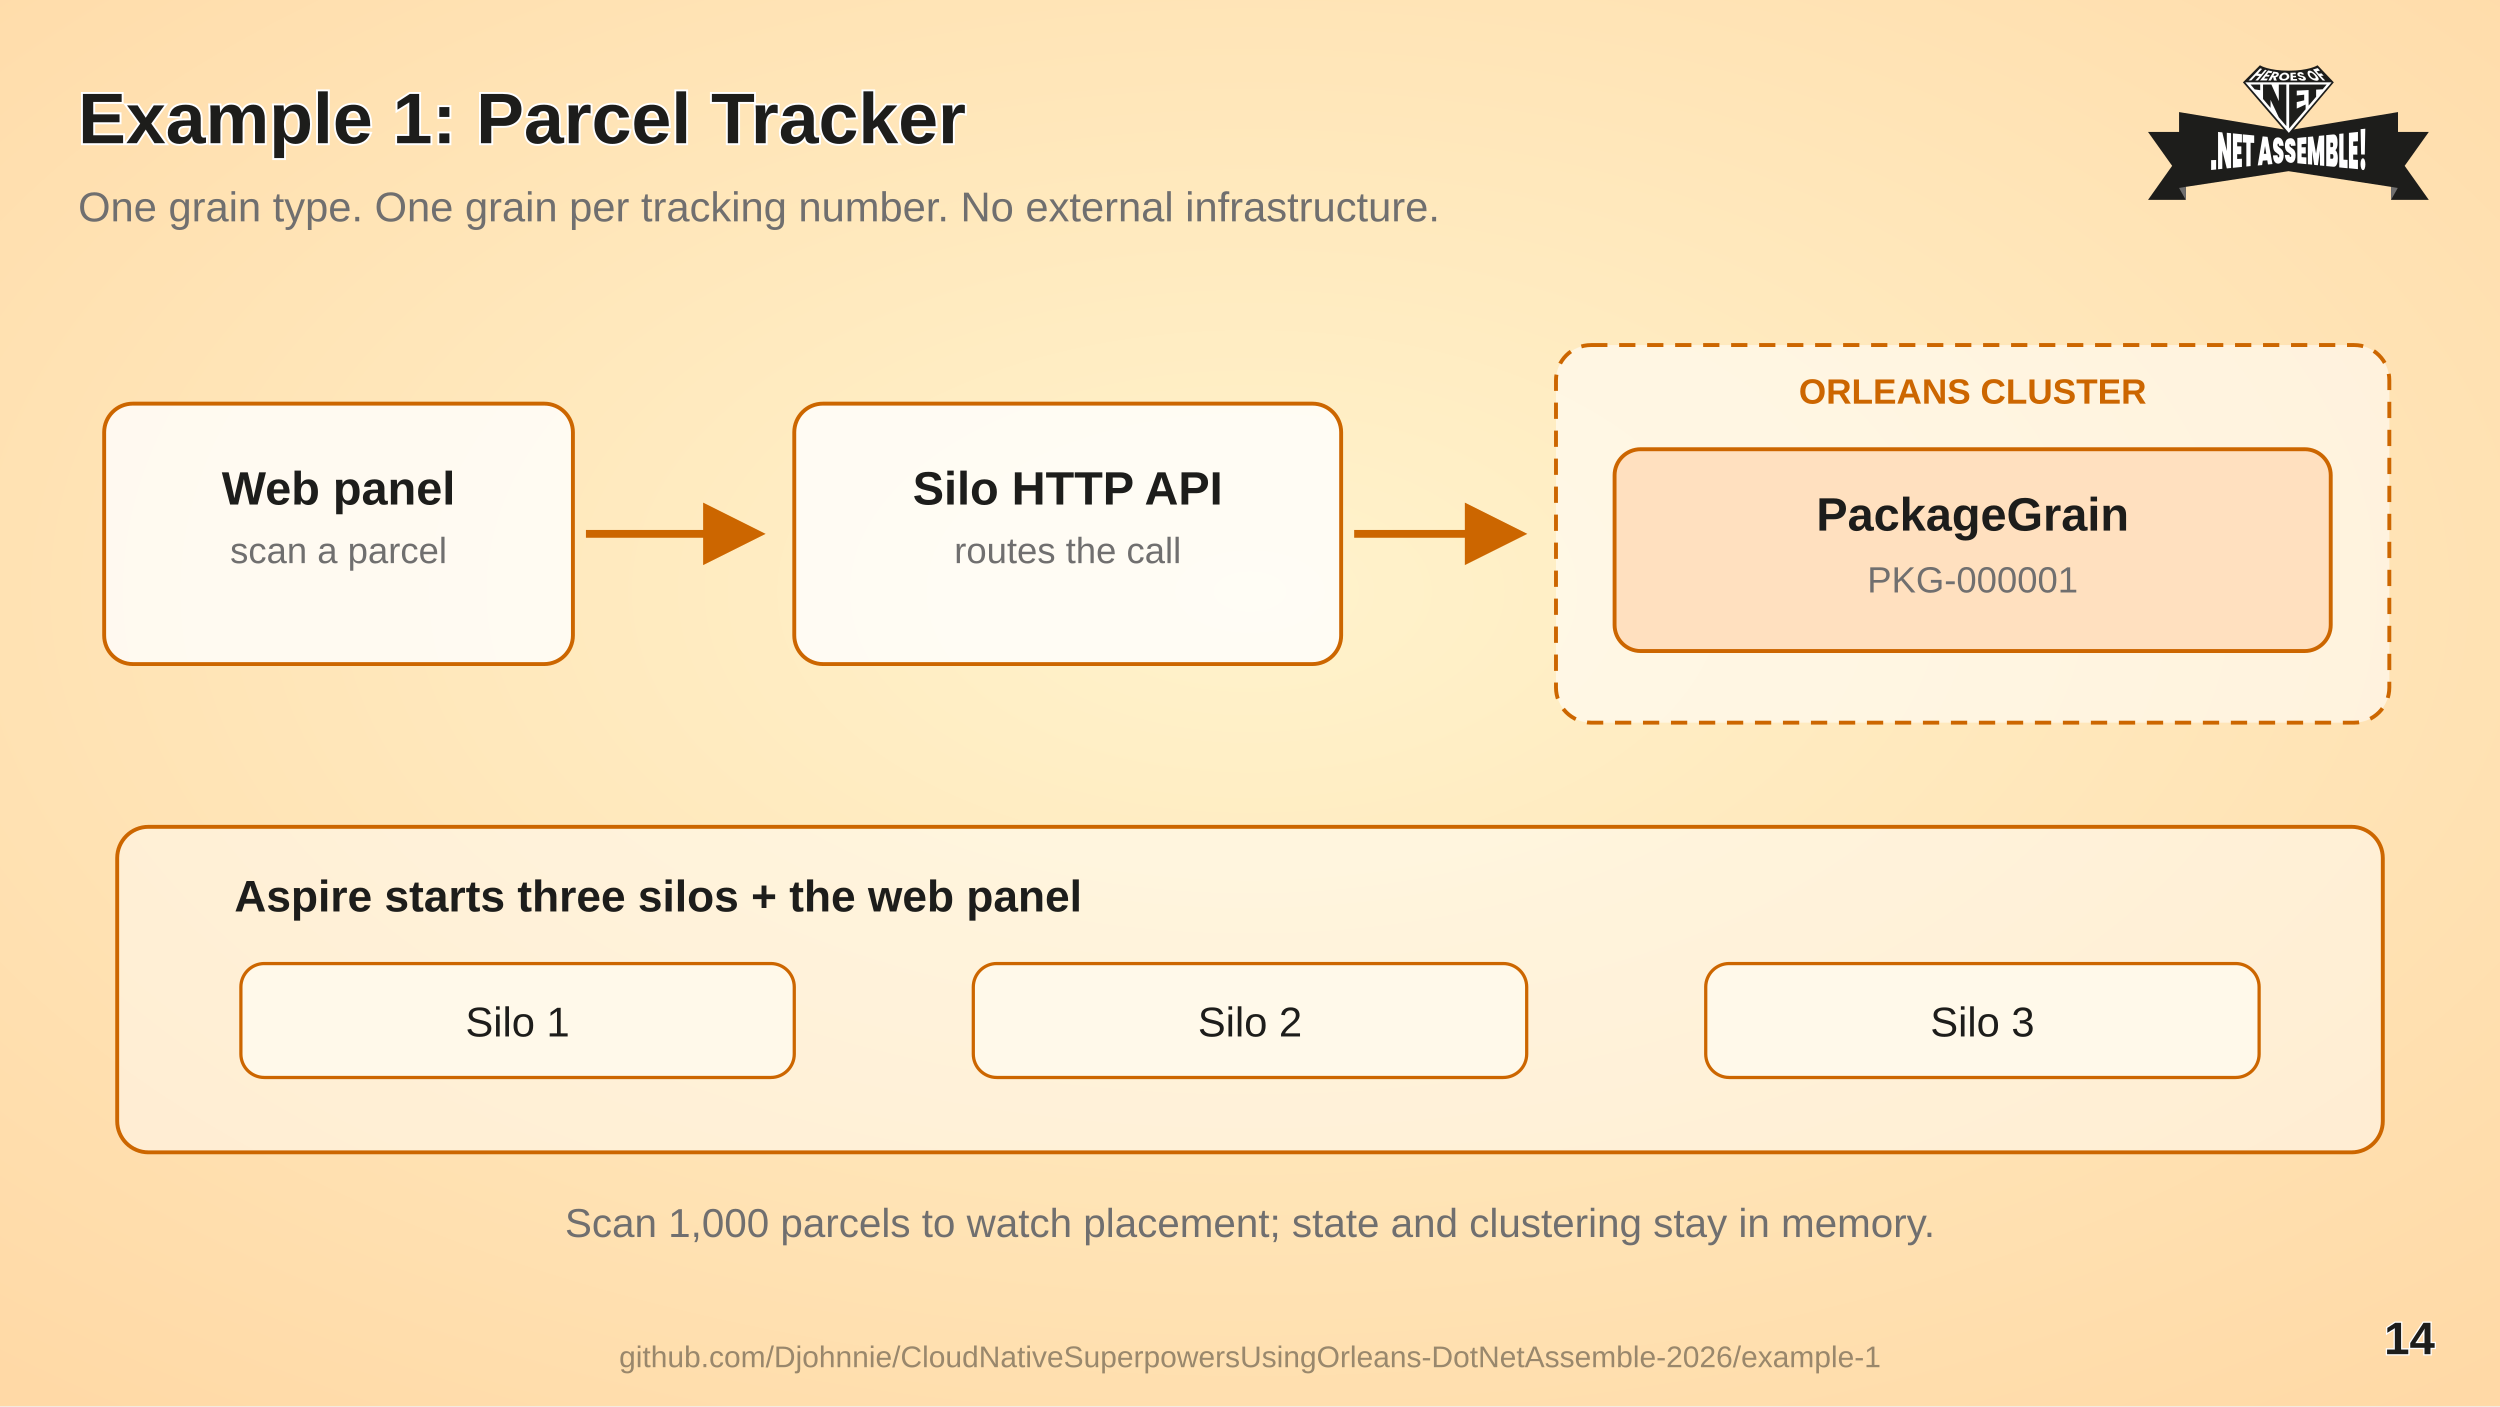
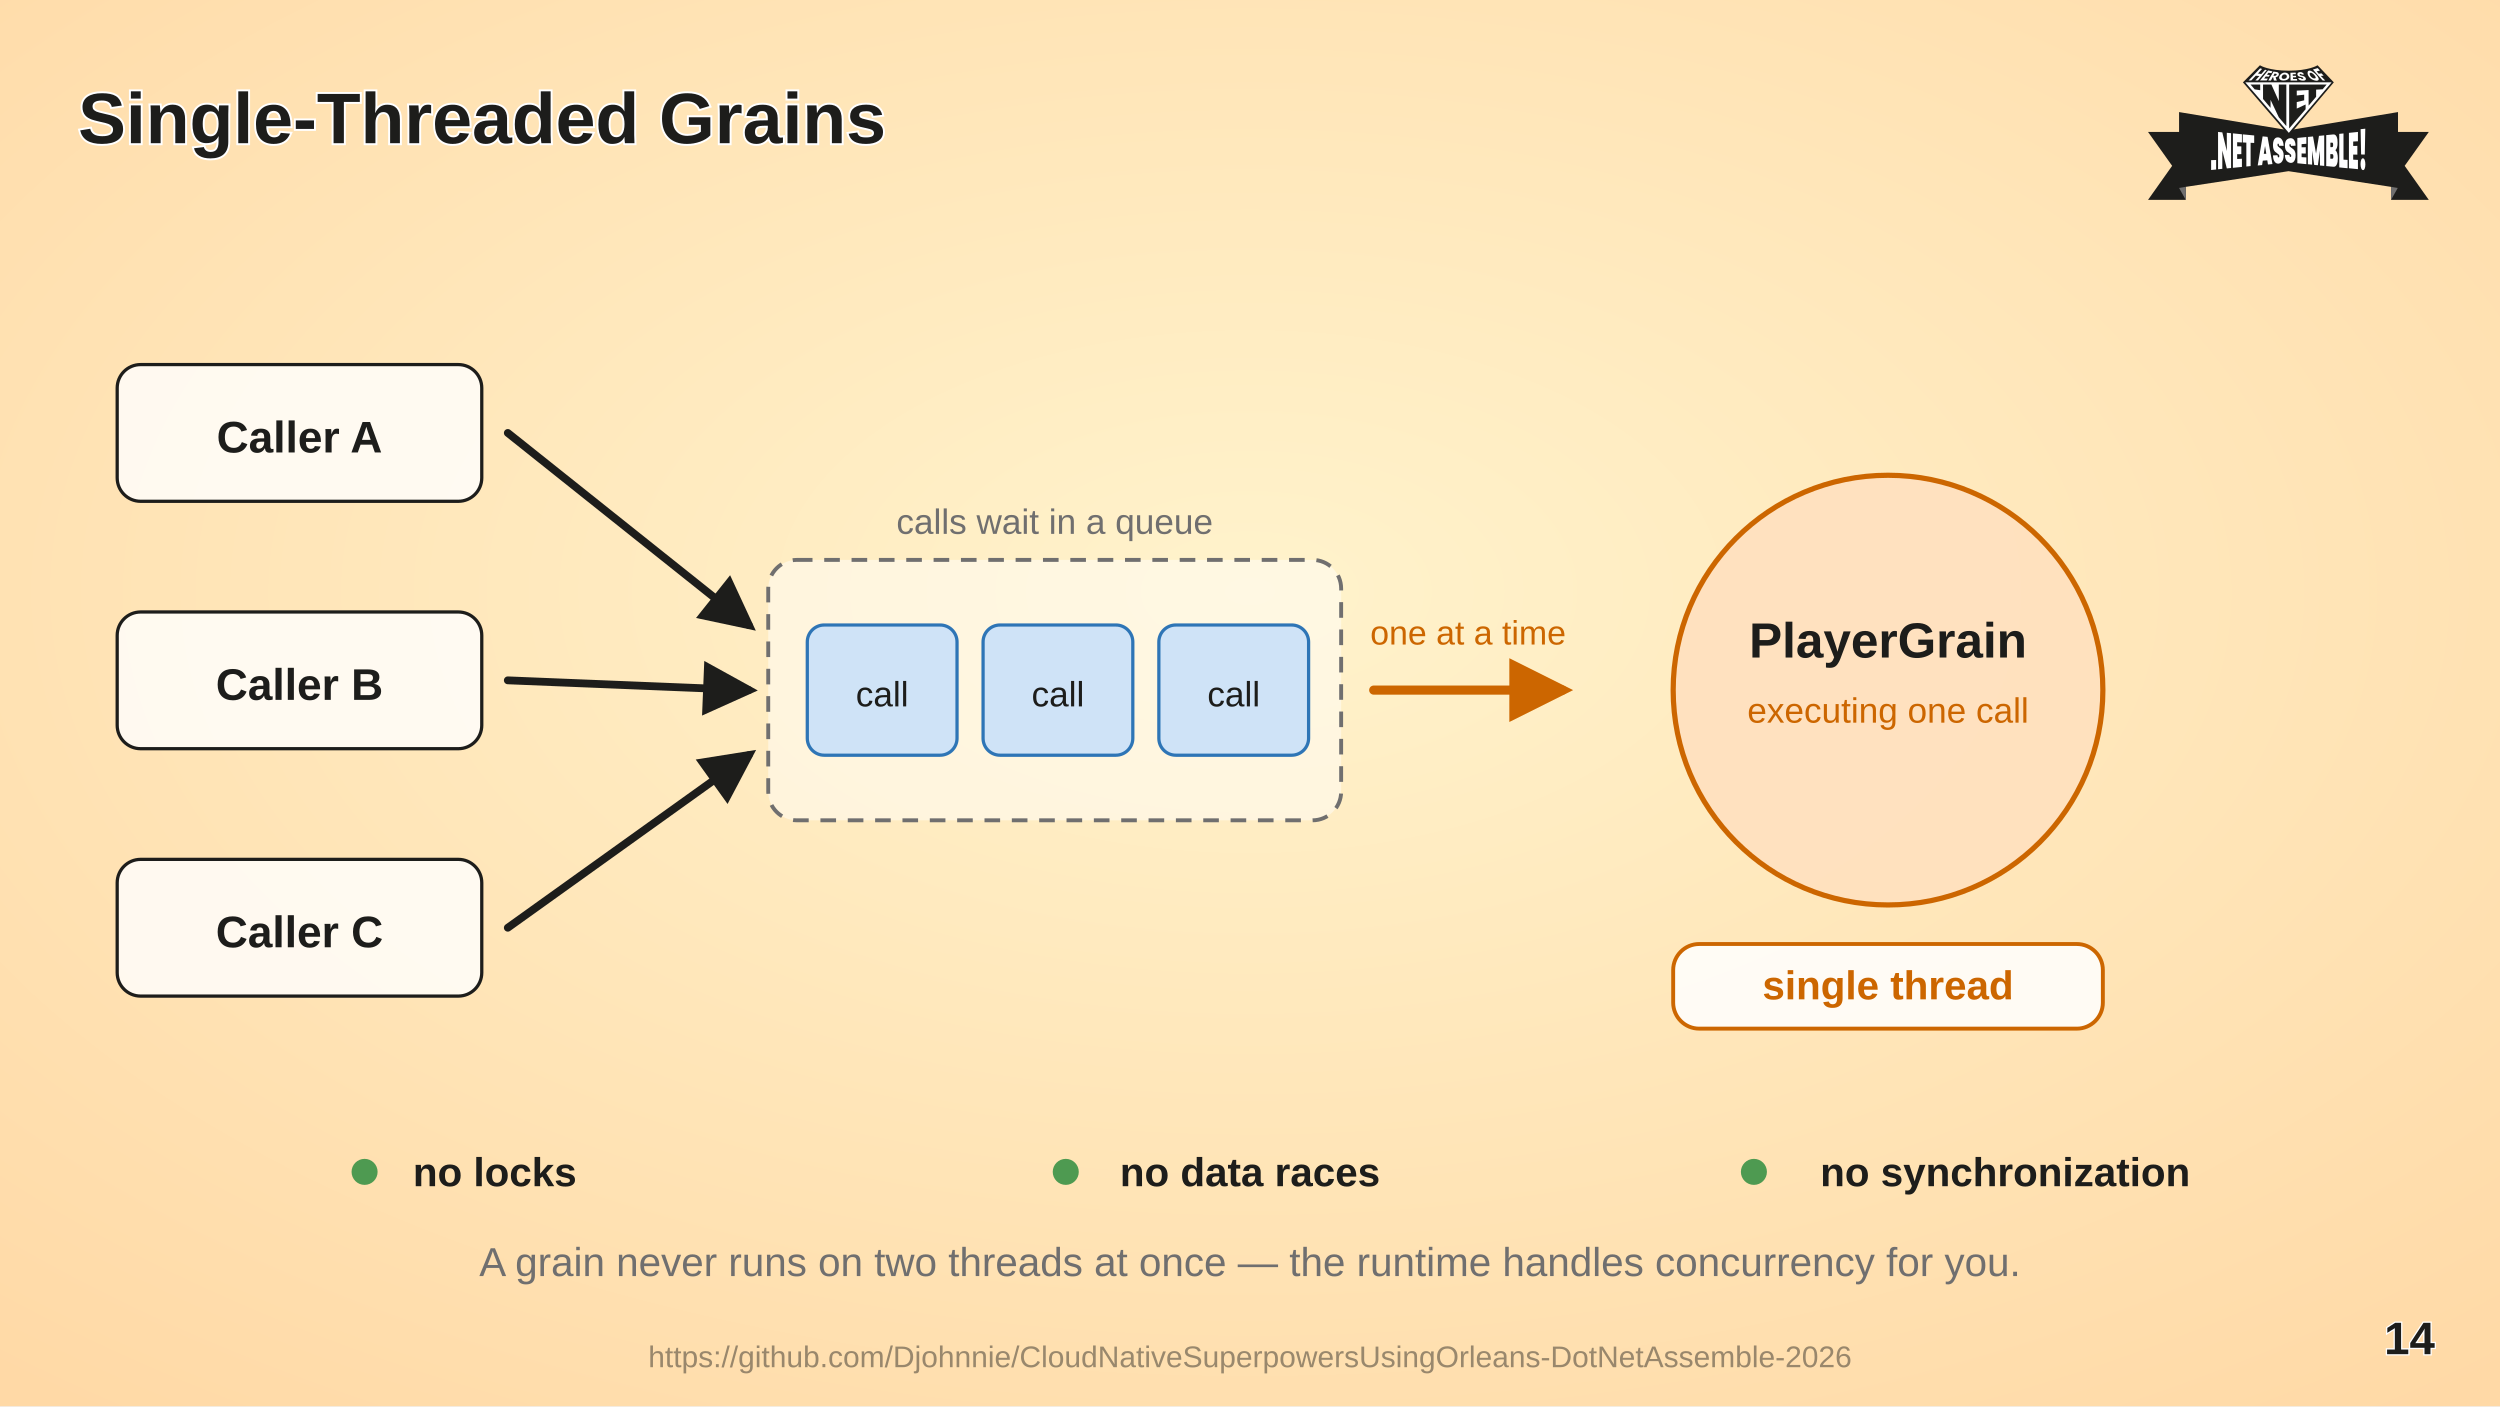
<svg xmlns="http://www.w3.org/2000/svg" version="1.1" width="3840" height="2160" viewBox="0 0 3840 2160">
  <defs>
    <radialGradient id="bgGradient" cx="50%" cy="42%" r="75%" gradientUnits="objectBoundingBox">
      <stop offset="0" style="stop-color:#FFF3CC" />
      <stop offset="1" style="stop-color:#FFD9A6" />
    </radialGradient>
-     <marker id="arrow" viewBox="0 0 12 12" refX="10" refY="6" markerWidth="8" markerHeight="8" orient="auto">
-       <path d="M0 0 L12 6 L0 12 z" fill="#CC6600" />
-     </marker>
  </defs>
  <rect x="0" y="0" width="3840" height="2160" fill="url(#bgGradient)" />
-   <text x="120" y="220" font-family="Arial, Helvetica, sans-serif" font-size="110" font-weight="bold" fill="#1D1D1B" stroke="#FFFFFF" stroke-width="6" paint-order="stroke">Example 1: Parcel Tracker</text>
+   <text x="120" y="220" font-family="Arial, Helvetica, sans-serif" font-size="110" font-weight="bold" fill="#1D1D1B" stroke="#FFFFFF" stroke-width="6" paint-order="stroke">Single-Threaded Grains</text>
  <svg x="3290" y="90" width="450" height="228.4" viewBox="0 0 351 178" preserveAspectRatio="xMidYMid meet">
    <style type="text/css">
	.st0{fill:#1D1D1B;}
	.st1{fill:#706F6F;}
	.st2{fill:#FFFFFF;}
</style>
    <polygon class="st0" points="343.7,87.8 306.8,87.8 306.8,64 175.6,85.8 44.5,64 44.5,87.8 7.3,87.8 36.2,128.4 7.3,169.2   52.5,169.2 52.5,153.6 175.6,134.8 298.5,153.6 298.5,169.2 343.7,169.2 314.8,128.4 " />
    <polygon class="st1" points="44.5,154.9 52.5,169.2 52.5,153.6 " />
    <polygon class="st1" points="298.5,169.2 306.5,154.9 298.5,153.6 " />
    <g>
      <path class="st2" d="M106.8,131c-2,0.2-3.1,0.3-5.1,0.5c-1.8-7.2-3.6-14.3-5.4-21.5v22c-2,0.2-3.1,0.3-5.1,0.5V87.8   c2,0.2,3.1,0.3,5.1,0.5c1.8,7.5,3.6,14.9,5.4,22.4V88.8c2,0.2,3.1,0.3,5.1,0.5V131z" />
      <path class="st2" d="M114.1,100.1v4.9c2,0.1,3,0.1,5,0.1v9.3c-2,0-3,0.1-5,0.1v5.7c2.3-0.1,3.4-0.2,5.7-0.3v9.8   c-3.6,0.4-7.2,0.7-10.8,1.1V89.5c3.6,0.4,7.2,0.7,10.8,1.1v9.8C117.6,100.3,116.4,100.2,114.1,100.1" />
      <path class="st2" d="M134.5,92v9c-1.7-0.1-2.6-0.1-4.3-0.2v27.9c-2,0.2-3.1,0.3-5.1,0.5v-28.6c-1.7-0.1-2.6-0.1-4.3-0.2v-9.7   C125.4,91.1,130,91.6,134.5,92" />
      <path class="st2" d="M149,114c-0.5-3.1-1-6.2-1.5-9.4c-0.5,3.1-1,6.3-1.5,9.4C147.2,114,147.8,114,149,114 M150.2,121.8   c-2.2,0.1-3.2,0.2-5.4,0.4c-0.3,2.1-0.5,3.1-0.8,5.3c-2.1,0.2-3.2,0.3-5.3,0.5c1.9-11.6,3.9-23.3,5.9-34.9c2.3,0.2,3.5,0.3,5.9,0.6   c1.9,10.9,3.9,21.7,5.9,32.6c-2.1,0.2-3.2,0.3-5.4,0.5C150.7,124.7,150.5,123.7,150.2,121.8" />
      <path class="st2" d="M159.1,123.6c-1.6-2.1-2-5-2.1-7.7c2.2-0.1,3.2-0.1,5.4-0.2c0.1,1.8,0.5,2.6,1.2,2.6c0.3,0,0.5-0.1,0.7-0.4   c0.2-0.3,0.3-0.6,0.3-1.2c0-0.7-0.2-1.3-0.6-1.7c-0.4-0.4-1.1-0.9-1.9-1.5c-1-0.7-1.9-1.4-2.6-2c-0.7-0.7-1.3-1.7-1.8-3   c-0.5-1.3-0.7-3-0.7-5.1c0-2.1,0.3-3.8,0.8-5.2c0.5-1.4,1.3-2.4,2.2-3.1c0.9-0.6,2-0.9,3.2-0.8c2,0.2,3.6,1.2,4.7,3   c1.3,1.9,1.9,4.9,1.8,7.2c-2.2-0.1-3.3-0.1-5.5-0.2c0-0.9-0.1-1.5-0.3-1.9c-0.2-0.4-0.5-0.6-0.8-0.6c-0.2,0-0.4,0.1-0.5,0.4   c-0.1,0.3-0.2,0.6-0.2,1.1c0,0.7,0.2,1.3,0.6,1.7c0.4,0.5,1.1,1,1.9,1.7c1,0.7,1.9,1.4,2.5,2.1c0.7,0.7,1.2,1.5,1.7,2.7   c0.5,1.1,0.7,2.5,0.7,4.3c0,1.8-0.2,3.4-0.7,4.9c-0.5,1.5-1.2,2.6-2.1,3.5c-0.9,0.9-2,1.4-3.3,1.6   C161.9,125.9,160.3,125.2,159.1,123.6" />
      <path class="st2" d="M173.4,122.4c-1.5-1.8-2.1-4.8-2.1-7c2.2-0.1,3.2-0.2,5.4-0.1c0.1,1.6,0.5,2.5,1.2,2.5c0.3,0,0.5-0.1,0.7-0.3   c0.2-0.2,0.3-0.6,0.3-1.1c0-0.7-0.2-1.2-0.6-1.7c-0.4-0.4-1.1-0.9-1.9-1.5c-1-0.7-1.9-1.3-2.6-1.9c-0.7-0.6-1.3-1.5-1.8-2.7   c-0.5-1.2-0.7-2.8-0.7-4.6c0-1.9,0.3-3.5,0.8-4.8c0.5-1.3,1.3-2.2,2.2-2.8c0.9-0.6,2-1,3.2-1.1c2-0.2,3.6,0.5,4.7,2   c1.4,1.8,1.9,4.8,1.8,7c-2.2,0.1-3.3,0.1-5.5,0.2c0-0.8-0.1-1.4-0.3-1.7c-0.2-0.3-0.5-0.5-0.8-0.5c-0.2,0-0.4,0.1-0.5,0.4   c-0.1,0.3-0.2,0.6-0.2,1.1c0,0.6,0.2,1.2,0.6,1.6c0.4,0.4,1.1,0.9,1.9,1.5c1,0.7,1.9,1.3,2.5,1.9c0.7,0.6,1.2,1.5,1.7,2.7   c0.5,1.2,0.7,2.6,0.7,4.4c0,1.8-0.2,3.5-0.7,4.9c-0.5,1.4-1.2,2.5-2.1,3.2c-0.9,0.7-2,1-3.3,0.9   C176.3,124.6,174.7,123.9,173.4,122.4" />
      <path class="st2" d="M191.3,102.4v3.8c2-0.1,3-0.1,5-0.1v7.6c-2,0-3-0.1-5-0.1v4.4c2.3,0.1,3.4,0.2,5.7,0.3v8.1   c-3.6-0.4-7.2-0.7-10.8-1.1V95c3.6-0.4,7.2-0.7,10.8-1.1v8.1C194.7,102.2,193.6,102.2,191.3,102.4" />
      <path class="st2" d="M218.4,91.9v36.6c-2-0.2-3-0.3-5.1-0.5v-17.8c-0.8,5.8-1.7,11.7-2.5,17.5c-1.7-0.2-2.6-0.3-4.4-0.4   c-0.8-5.7-1.7-11.4-2.5-17.1v16.8c-2-0.2-3.1-0.3-5.1-0.5V93.8c2.5-0.2,3.7-0.4,6.2-0.6c1.2,6.8,2.4,13.7,3.6,20.5   c1.2-7.1,2.3-14.1,3.5-21.2C214.7,92.2,215.9,92.1,218.4,91.9" />
      <path class="st2" d="M229.1,119.2c0.2-0.4,0.3-1.1,0.3-2c0-1.9-0.5-2.8-1.4-2.8c-0.9,0-1.4,0-2.3,0v5.4c0.9,0,1.4,0.1,2.3,0.1   C228.6,119.8,228.9,119.6,229.1,119.2 M225.8,106c0.8,0,1.2,0,2,0c0.5,0,0.8-0.2,1-0.7c0.2-0.4,0.3-1.1,0.3-2   c0-0.9-0.1-1.6-0.3-2.1c-0.2-0.4-0.6-0.7-1-0.6c-0.8,0-1.2,0.1-2,0.1V106z M233.9,113.1c0.5,1.7,0.8,3.8,0.8,6.1   c0,2.7-0.2,5.6-1.4,7.9c-0.9,1.8-2.3,2.6-4,2.4c-2.8-0.3-5.7-0.6-8.5-0.8V91.6c2.8-0.3,5.5-0.5,8.3-0.8c1.7-0.2,3,0.6,3.9,2.2   c1.3,2.3,1.4,5.1,1.4,7.6c0.1,2.3-0.2,4.3-0.7,5.9c-0.5,1.6-1.2,2.6-2,3.2C232.6,110.2,233.3,111.4,233.9,113.1" />
      <path class="st2" d="M241.5,121c2,0.1,2.9,0.2,4.9,0.3v10c-3.3-0.3-6.7-0.7-10-1V90.1c2-0.2,3.1-0.3,5.1-0.5V121z" />
      <path class="st2" d="M253.1,99.3v5.3c2-0.1,3-0.1,5-0.1V115c-2,0-3-0.1-5-0.1v6.1c2.3,0.1,3.4,0.2,5.7,0.3v11.1   c-3.6-0.4-7.2-0.7-10.8-1.1V88.9c3.6-0.4,7.2-0.7,10.8-1.1V99C256.5,99.1,255.4,99.2,253.1,99.3" />
      <path class="st2" d="M267.6,83.9c-0.2,10.3-0.4,20.6-0.6,31c-1.7,0-2.6-0.1-4.4-0.1c-0.2-10.1-0.4-20.2-0.6-30.3   C264.3,84.3,265.4,84.2,267.6,83.9 M262.7,131.3c-0.5-1.4-0.8-3-0.8-5c0-2,0.3-3.7,0.8-5s1.2-2,2.1-1.9c0.9,0,1.6,0.7,2.1,2.1   c0.5,1.4,0.8,3.1,0.8,5.2c0,2.1-0.3,3.7-0.8,5c-0.5,1.3-1.2,1.9-2.1,1.8C263.9,133.4,263.2,132.7,262.7,131.3" />
    </g>
    <polygon class="st2" points="82.9,121.6 88.9,121.4 88.9,132.8 82.9,133.4 " />
    <g>
      <path class="st2" d="M228.5,28.4l-52.6,62.1l-53.5-62.1l19.1-19.3c0,0,10.1,6.3,34.4,6.3c24.3,0,34.4-6.3,34.4-6.3L228.5,28.4z" />
      <path class="st0" d="M176,92.1L121,28.4l20.4-20.5l0.7,0.4c0.1,0.1,10.2,6.1,33.8,6.1s33.7-6,33.8-6.1l0.7-0.4l0.6,0.6l18.9,19.9   L176,92.1z M123.9,28.5l52.1,60.4l51.2-60.4l-17-18c-1.1,0.6-3.6,1.7-7.6,2.8c-5.1,1.4-13.9,3.2-26.6,3.2c-7,0-17.3-0.6-26.6-3.2   c-4-1.1-6.5-2.3-7.6-2.8L123.9,28.5z" />
      <path class="st0" d="M122.4,28.4h106.1L210.3,9.2c0,0-9.2,6.1-34.4,6.1c-25.2,0-34.4-6.1-34.4-6.1L122.4,28.4z" />
      <path class="st2" d="M149.6,13.7c-3.4,4.2-7,8.2-10.5,12.4c-1.3,0-1.9,0-3.2,0c1.6-1.8,3.2-3.6,4.8-5.3c-1.7-0.2-2.6-0.2-4.3-0.4   c-1.8,1.9-3.6,3.8-5.4,5.7c-1.3,0-1.9,0-3.2,0c4.6-4.8,9.3-9.6,13.8-14.5c1,0.3,1.4,0.4,2.4,0.7c-1.6,1.8-3.3,3.7-5,5.5   c1.6,0.3,2.4,0.4,4,0.6c1.5-1.7,3-3.4,4.5-5.1C148.3,13.4,148.7,13.5,149.6,13.7" />
      <path class="st2" d="M151.5,16.9c-0.7,0.9-1,1.4-1.7,2.3c1.3,0.2,2,0.2,3.4,0.4c-0.5,0.8-0.8,1.2-1.3,2c-1.5-0.1-2.2-0.1-3.6-0.3   c-0.8,1-1.1,1.5-1.9,2.5c1.8,0.1,2.7,0.1,4.5,0.1c-0.5,0.9-0.8,1.3-1.4,2.2c-2.7,0-5.3,0-8,0c3.2-4,6.5-7.9,9.7-12   c2.1,0.5,3.1,0.7,5.2,1.1c-0.5,0.9-0.8,1.3-1.3,2.2C153.6,17.2,152.9,17.1,151.5,16.9" />
      <path class="st2" d="M157.5,20.5c0.7,0,1,0.1,1.7,0.1c0.5,0,0.9-0.1,1.3-0.3c0.3-0.2,0.6-0.5,0.8-0.9c0.2-0.4,0.2-0.7,0-0.9   c-0.1-0.2-0.4-0.4-0.9-0.4c-0.6-0.1-0.9-0.1-1.5-0.2C158.3,19,158,19.5,157.5,20.5 M158.1,26.2c-0.4-1.6-0.6-2.4-0.8-3.9   c-0.3,0-0.4,0-0.7,0c-0.8,1.5-1.2,2.3-2,3.9c-1.3,0-1.9,0-3.2,0c2.1-3.6,4.2-7.1,6.2-10.7c1.4,0.2,2.2,0.4,3.7,0.5   c0.7,0.1,1.3,0.3,1.8,0.7c0.4,0.3,0.7,0.8,0.9,1.3c0.1,0.5,0.1,1-0.1,1.6c-0.2,0.6-0.6,1.2-1.3,1.7c-0.6,0.5-1.4,0.8-2.4,1   c0.4,1.6,0.7,2.4,1.4,4C160.2,26.2,159.5,26.2,158.1,26.2" />
      <path class="st2" d="M172.5,23.5c0.6-0.5,1-1.1,1.1-1.9c0.1-0.8-0.1-1.4-0.6-1.9c-0.5-0.5-1.1-0.8-2-0.8c-0.9,0-1.6,0.2-2.2,0.7   c-0.6,0.5-1.1,1.1-1.3,1.9c-0.2,0.8-0.1,1.5,0.4,2c0.5,0.5,1.2,0.8,2.2,0.8C171.1,24.2,171.9,23.9,172.5,23.5 M166.5,25.7   c-0.9-0.4-1.5-1-1.9-1.8c-0.3-0.8-0.3-1.6,0-2.5c0.3-0.9,0.8-1.7,1.6-2.5s1.5-1.3,2.5-1.7c0.9-0.4,1.8-0.6,2.8-0.5   c1,0,1.8,0.3,2.6,0.7c0.8,0.4,1.4,1,1.8,1.7s0.7,1.5,0.7,2.4c0,0.9-0.3,1.7-0.9,2.4c-0.6,0.7-1.4,1.3-2.5,1.7   c-1,0.4-2.2,0.6-3.4,0.6C168.5,26.3,167.4,26.1,166.5,25.7" />
      <path class="st2" d="M180.6,18.7c0.1,0.8,0.1,1.1,0.2,1.9c1.5,0,2.2,0,3.7-0.1c0.1,0.7,0.2,1.1,0.3,1.8c-1.5,0-2.3,0-3.9,0.1   c0.1,0.8,0.1,1.2,0.2,2c1.8,0,2.8,0,4.6,0c0.2,0.8,0.2,1.1,0.4,1.9c-2.7,0-5.3,0-8,0c-0.1-3.1-0.1-6.2-0.2-9.4   c2.5,0,3.7-0.1,6.2-0.2c0.2,0.8,0.2,1.2,0.4,1.9C183,18.6,182.2,18.7,180.6,18.7" />
      <path class="st2" d="M190.3,26c-0.8-0.2-1.5-0.6-2.1-1.1c-0.6-0.5-0.9-1-1.1-1.6c1.3,0,1.9,0,3.2-0.1c0.2,0.4,0.4,0.6,0.7,0.8   c0.3,0.2,0.7,0.3,1.2,0.3c0.5,0,0.8-0.1,1-0.3c0.2-0.2,0.2-0.4,0.1-0.7c-0.1-0.2-0.3-0.4-0.5-0.6c-0.3-0.2-0.6-0.3-0.9-0.4   c-0.3-0.1-0.8-0.2-1.3-0.3c-0.8-0.2-1.5-0.3-2-0.5c-0.5-0.2-1-0.4-1.4-0.8c-0.4-0.4-0.7-0.8-0.9-1.4c-0.2-0.9,0-1.6,0.5-2.2   c0.6-0.6,1.4-0.9,2.5-1c1.1-0.1,2.1,0.1,2.9,0.6c0.9,0.5,1.5,1.2,2,2.2c-1,0.1-1.6,0.1-2.7,0.2c-0.1-0.3-0.4-0.6-0.7-0.7   c-0.3-0.2-0.6-0.2-1-0.2c-0.3,0-0.5,0.1-0.7,0.3c-0.1,0.2-0.2,0.4-0.1,0.7c0.1,0.3,0.3,0.6,0.7,0.7c0.4,0.2,1,0.3,1.8,0.5   c0.8,0.2,1.5,0.4,2,0.5c0.5,0.2,1,0.5,1.5,0.8c0.5,0.4,0.9,0.9,1.2,1.5c0.3,0.6,0.3,1.1,0.2,1.6c-0.1,0.5-0.5,0.9-1.1,1.2   c-0.6,0.3-1.4,0.4-2.4,0.4C192,26.4,191.1,26.2,190.3,26" />
      <path class="st2" d="M208.2,22.7c0-0.7-0.5-1.5-1.3-2.6c-0.9-1.1-1.8-1.9-2.7-2.5c-0.9-0.6-1.7-0.8-2.3-0.7c-0.7,0.1-1,0.5-1,1.2   c0,0.7,0.3,1.5,0.9,2.5c0.7,1,1.4,1.8,2.3,2.3c0.9,0.6,1.8,0.9,2.7,0.8C207.8,23.7,208.2,23.4,208.2,22.7 M205.3,25.6   c-1.3-0.5-2.4-1.2-3.4-2c-1-0.8-1.8-1.8-2.4-2.8c-0.6-1.1-0.9-2-1-2.9c-0.1-0.9,0-1.7,0.2-2.3c0.3-0.6,0.7-1.1,1.4-1.2   c0.7-0.2,1.5-0.1,2.5,0.3s2.1,1.1,3.3,2c1.2,0.9,2.4,2,3.5,3.3s1.8,2.4,2.2,3.4c0.4,1,0.3,1.8-0.1,2.3c-0.5,0.5-1.3,0.8-2.4,0.8   C207.8,26.4,206.6,26.1,205.3,25.6" />
      <path class="st2" d="M210.6,11.3c1.1,1.2,1.6,1.8,2.7,3c-1.7,0.4-2.5,0.6-4,0.9c1.1,1.2,1.6,1.8,2.6,2.9c1.2-0.2,1.8-0.3,3.2-0.5   c1,1.1,1.6,1.7,2.6,2.8c-1.4,0.1-2.1,0.2-3.4,0.3c1.7,1.8,3.5,3.7,5.3,5.5c-1.2,0-1.8,0-3,0c-4-4.3-7.9-8.7-11.7-13.2   C206.9,12.5,208,12.1,210.6,11.3" />
    </g>
    <polygon class="st0" points="173,80.8 164,70.3 154.1,49.3 154.1,58.9 145.1,48.3 145.1,31 155.1,31 164,50.9 164,31 173,31 " />
    <polygon class="st0" points="199.7,37.6 199.7,56.3 208.7,45.7 208.7,37.1 216.5,36.7 221.3,31 195.7,31 195,31 176.4,31   176.4,83.6 196.1,60.6 196.1,54.9 185.5,59.8 185.5,52 194.4,49.9 194.4,43.2 185.5,44.1 185.5,38.3 " />
    <polygon class="st0" points="135.1,36.8 141.7,37.8 141.7,31 130.1,31 " />
  </svg>
-   <text x="120" y="340" font-family="Arial, Helvetica, sans-serif" font-size="64" fill="#706F6F">One grain type. One grain per tracking number. No external infrastructure.</text>
-   <rect x="160" y="620" width="720" height="400" rx="44" fill="#FFFFFF" fill-opacity="0.8" stroke="#CC6600" stroke-width="6" />
-   <text x="520" y="775" font-family="Arial, Helvetica, sans-serif" font-size="72" font-weight="bold" fill="#1D1D1B" text-anchor="middle">Web panel</text>
-   <text x="520" y="865" font-family="Arial, Helvetica, sans-serif" font-size="56" fill="#706F6F" text-anchor="middle">scan a parcel</text>
-   <path d="M900 820 H1160" stroke="#CC6600" stroke-width="12" marker-end="url(#arrow)" />
-   <rect x="1220" y="620" width="840" height="400" rx="44" fill="#FFFFFF" fill-opacity="0.8" stroke="#CC6600" stroke-width="6" />
-   <text x="1640" y="775" font-family="Arial, Helvetica, sans-serif" font-size="72" font-weight="bold" fill="#1D1D1B" text-anchor="middle">Silo HTTP API</text>
-   <text x="1640" y="865" font-family="Arial, Helvetica, sans-serif" font-size="56" fill="#706F6F" text-anchor="middle">routes the call</text>
-   <path d="M2080 820 H2330" stroke="#CC6600" stroke-width="12" marker-end="url(#arrow)" />
-   <rect x="2390" y="530" width="1280" height="580" rx="54" fill="#FFFFFF" fill-opacity="0.55" stroke="#CC6600" stroke-width="6" stroke-dasharray="25 18" />
-   <text x="3030" y="620" font-family="Arial, Helvetica, sans-serif" font-size="54" font-weight="bold" fill="#CC6600" text-anchor="middle">ORLEANS CLUSTER</text>
-   <rect x="2480" y="690" width="1100" height="310" rx="40" fill="#FFE0BF" stroke="#CC6600" stroke-width="6" />
-   <text x="3030" y="815" font-family="Arial, Helvetica, sans-serif" font-size="72" font-weight="bold" fill="#1D1D1B" text-anchor="middle">PackageGrain</text>
-   <text x="3030" y="910" font-family="Arial, Helvetica, sans-serif" font-size="56" fill="#706F6F" text-anchor="middle">PKG-000001</text>
-   <rect x="180" y="1270" width="3480" height="500" rx="48" fill="#FFFFFF" fill-opacity="0.45" stroke="#CC6600" stroke-width="6" />
-   <text x="360" y="1400" font-family="Arial, Helvetica, sans-serif" font-size="68" font-weight="bold" fill="#1D1D1B">Aspire starts three silos + the web panel</text>
-   <g font-family="Arial, Helvetica, sans-serif" font-size="64" text-anchor="middle" fill="#1D1D1B">
-     <rect x="370" y="1480" width="850" height="175" rx="36" fill="#FFF9EA" stroke="#CC6600" stroke-width="5" />
-     <text x="795" y="1592">Silo 1</text>
-     <rect x="1495" y="1480" width="850" height="175" rx="36" fill="#FFF9EA" stroke="#CC6600" stroke-width="5" />
-     <text x="1920" y="1592">Silo 2</text>
-     <rect x="2620" y="1480" width="850" height="175" rx="36" fill="#FFF9EA" stroke="#CC6600" stroke-width="5" />
-     <text x="3045" y="1592">Silo 3</text>
-   </g>
-   <text x="1920" y="1900" font-family="Arial, Helvetica, sans-serif" font-size="62" fill="#706F6F" text-anchor="middle">Scan 1,000 parcels to watch placement; state and clustering stay in memory.</text>
-   <a href="https://github.com/Djohnnie/CloudNativeSuperpowersUsingOrleans-DotNetAssemble-2026/tree/main/example-1">
-     <text x="1920" y="2100" font-family="Arial, Helvetica, sans-serif" font-size="46" fill="#1D1D1B" fill-opacity="0.45" text-anchor="middle">github.com/Djohnnie/CloudNativeSuperpowersUsingOrleans-DotNetAssemble-2026/example-1</text>
+   <defs>
+     <marker id="arrowInk" viewBox="0 0 12 12" refX="10" refY="6" markerWidth="7" markerHeight="7" orient="auto-start-reverse">
+       <path d="M 0 0 L 12 6 L 0 12 z" fill="#1D1D1B" />
+     </marker>
+     <marker id="arrowOrange" viewBox="0 0 12 12" refX="10" refY="6" markerWidth="7" markerHeight="7" orient="auto-start-reverse">
+       <path d="M 0 0 L 12 6 L 0 12 z" fill="#CC6600" />
+     </marker>
+   </defs>
+   <rect x="180" y="560" width="560" height="210" rx="36" ry="36" fill="#FFFFFF" fill-opacity="0.80" stroke="#1D1D1B" stroke-width="5" />
+   <text x="460" y="695" font-family="Arial, Helvetica, sans-serif" font-size="68" font-weight="bold" fill="#1D1D1B" text-anchor="middle">Caller A</text>
+   <line x1="780" y1="665" x2="1150" y2="960" stroke="#1D1D1B" stroke-width="12" stroke-linecap="round" marker-end="url(#arrowInk)" />
+   <rect x="180" y="940" width="560" height="210" rx="36" ry="36" fill="#FFFFFF" fill-opacity="0.80" stroke="#1D1D1B" stroke-width="5" />
+   <text x="460" y="1075" font-family="Arial, Helvetica, sans-serif" font-size="68" font-weight="bold" fill="#1D1D1B" text-anchor="middle">Caller B</text>
+   <line x1="780" y1="1045" x2="1150" y2="1060" stroke="#1D1D1B" stroke-width="12" stroke-linecap="round" marker-end="url(#arrowInk)" />
+   <rect x="180" y="1320" width="560" height="210" rx="36" ry="36" fill="#FFFFFF" fill-opacity="0.80" stroke="#1D1D1B" stroke-width="5" />
+   <text x="460" y="1455" font-family="Arial, Helvetica, sans-serif" font-size="68" font-weight="bold" fill="#1D1D1B" text-anchor="middle">Caller C</text>
+   <line x1="780" y1="1425" x2="1150" y2="1160" stroke="#1D1D1B" stroke-width="12" stroke-linecap="round" marker-end="url(#arrowInk)" />
+   <rect x="1180" y="860" width="880" height="400" rx="44" ry="44" fill="#FFFFFF" fill-opacity="0.45" stroke="#706F6F" stroke-width="6" stroke-dasharray="24 18" />
+   <text x="1620" y="820" font-family="Arial, Helvetica, sans-serif" font-size="54" font-weight="normal" fill="#706F6F" text-anchor="middle">calls wait in a queue</text>
+   <rect x="1240" y="960" width="230" height="200" rx="26" ry="26" fill="#CFE3F7" stroke="#2E75B6" stroke-width="5" />
+   <text x="1355" y="1085" font-family="Arial, Helvetica, sans-serif" font-size="54" font-weight="normal" fill="#1D1D1B" text-anchor="middle">call</text>
+   <rect x="1510" y="960" width="230" height="200" rx="26" ry="26" fill="#CFE3F7" stroke="#2E75B6" stroke-width="5" />
+   <text x="1625" y="1085" font-family="Arial, Helvetica, sans-serif" font-size="54" font-weight="normal" fill="#1D1D1B" text-anchor="middle">call</text>
+   <rect x="1780" y="960" width="230" height="200" rx="26" ry="26" fill="#CFE3F7" stroke="#2E75B6" stroke-width="5" />
+   <text x="1895" y="1085" font-family="Arial, Helvetica, sans-serif" font-size="54" font-weight="normal" fill="#1D1D1B" text-anchor="middle">call</text>
+   <line x1="2110" y1="1060" x2="2400" y2="1060" stroke="#CC6600" stroke-width="14" stroke-linecap="round" marker-end="url(#arrowOrange)" />
+   <text x="2255" y="990" font-family="Arial, Helvetica, sans-serif" font-size="52" font-weight="normal" fill="#CC6600" text-anchor="middle">one at a time</text>
+   <circle cx="2900" cy="1060" r="330" fill="#FFE0BF" fill-opacity="0.9" stroke="#CC6600" stroke-width="8" />
+   <text x="2900" y="1010" font-family="Arial, Helvetica, sans-serif" font-size="76" font-weight="bold" fill="#1D1D1B" text-anchor="middle">PlayerGrain</text>
+   <text x="2900" y="1110" font-family="Arial, Helvetica, sans-serif" font-size="54" font-weight="normal" fill="#CC6600" text-anchor="middle">executing one call</text>
+   <rect x="2570" y="1450" width="660" height="130" rx="40" ry="40" fill="#FFFFFF" fill-opacity="0.85" stroke="#CC6600" stroke-width="6" />
+   <text x="2900" y="1535" font-family="Arial, Helvetica, sans-serif" font-size="62" font-weight="bold" fill="#CC6600" text-anchor="middle">single thread</text>
+   <circle cx="560" cy="1800" r="20" fill="#4E9A51" />
+   <text x="760" y="1822" font-family="Arial, Helvetica, sans-serif" font-size="62" font-weight="bold" fill="#1D1D1B" text-anchor="middle">no locks</text>
+   <circle cx="1637" cy="1800" r="20" fill="#4E9A51" />
+   <text x="1920" y="1822" font-family="Arial, Helvetica, sans-serif" font-size="62" font-weight="bold" fill="#1D1D1B" text-anchor="middle">no data races</text>
+   <circle cx="2694" cy="1800" r="20" fill="#4E9A51" />
+   <text x="3080" y="1822" font-family="Arial, Helvetica, sans-serif" font-size="62" font-weight="bold" fill="#1D1D1B" text-anchor="middle">no synchronization</text>
+   <text x="1920" y="1960" font-family="Arial, Helvetica, sans-serif" font-size="62" font-weight="normal" fill="#706F6F" text-anchor="middle">A grain never runs on two threads at once — the runtime handles concurrency for you.</text>
+   <a href="https://github.com/Djohnnie/CloudNativeSuperpowersUsingOrleans-DotNetAssemble-2026">
+     <text x="1920" y="2100" font-family="Arial, Helvetica, sans-serif" font-size="46" font-weight="normal" fill="#1D1D1B" fill-opacity="0.45" text-anchor="middle">https://github.com/Djohnnie/CloudNativeSuperpowersUsingOrleans-DotNetAssemble-2026</text>
  </a>
  <text x="3740" y="2080" font-family="Arial, Helvetica, sans-serif" font-size="70" font-weight="bold" fill="#1D1D1B" stroke="#FFFFFF" stroke-width="4" paint-order="stroke" text-anchor="end">14</text>
</svg>
